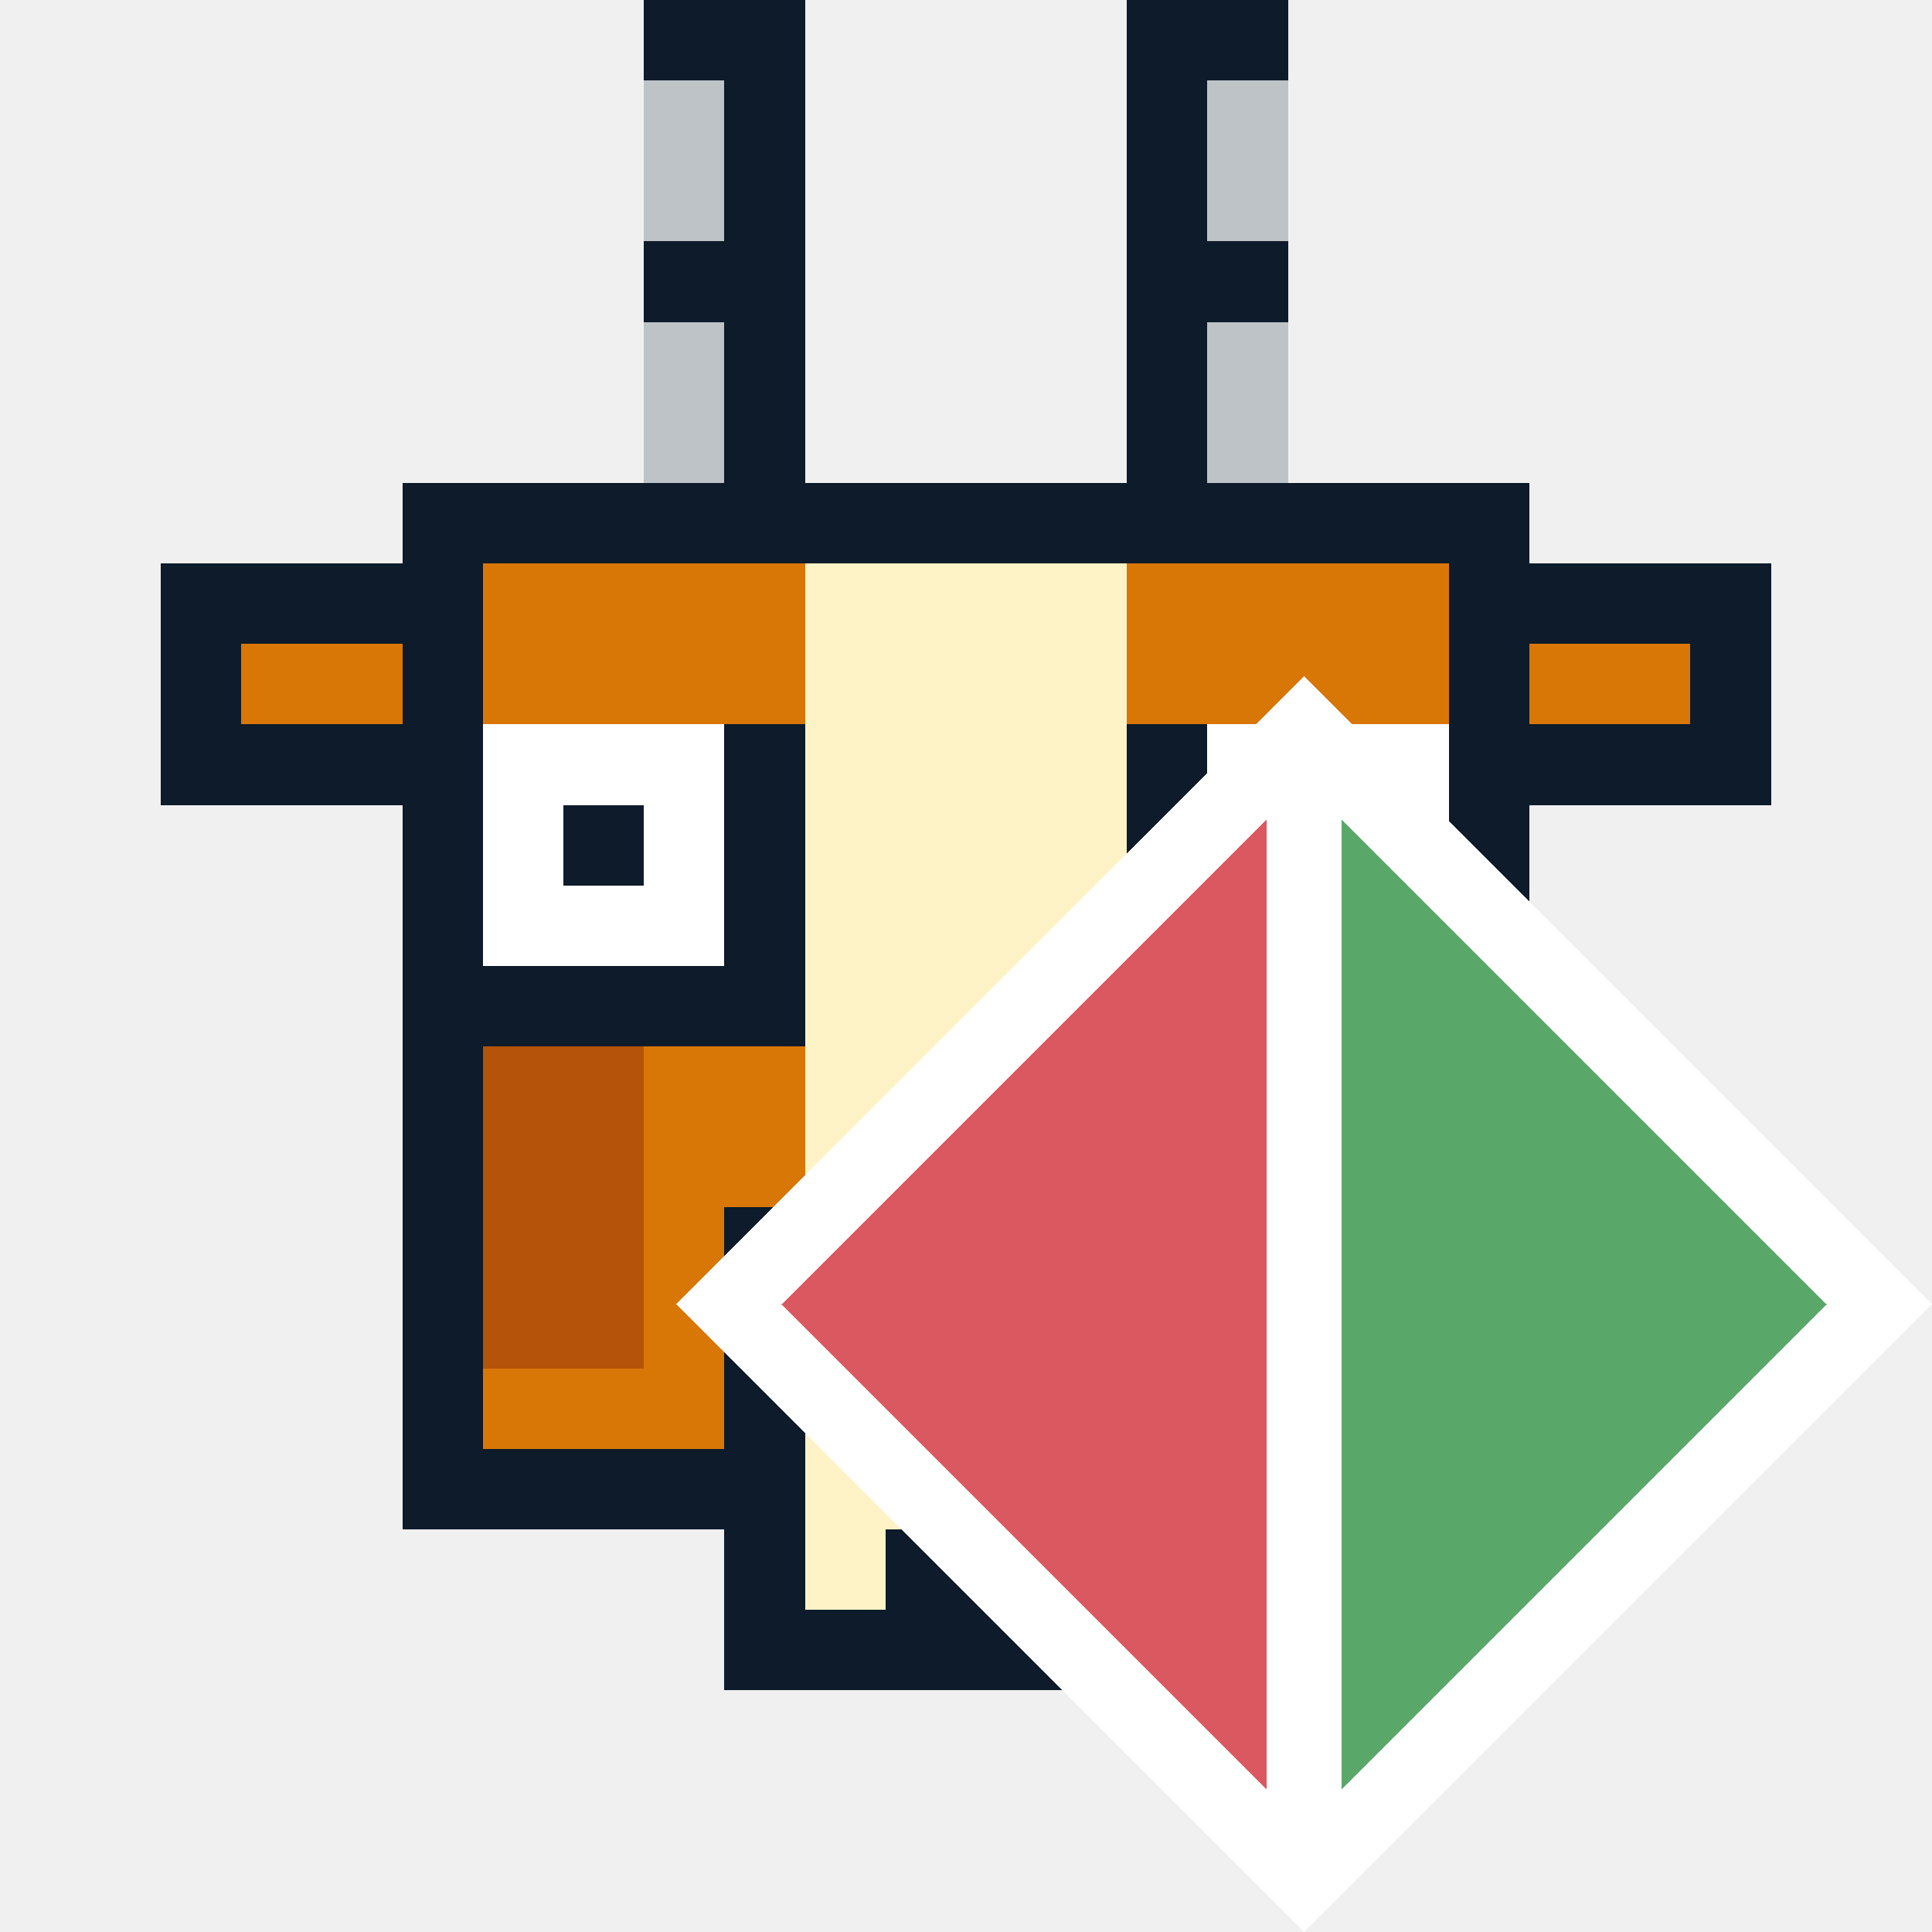
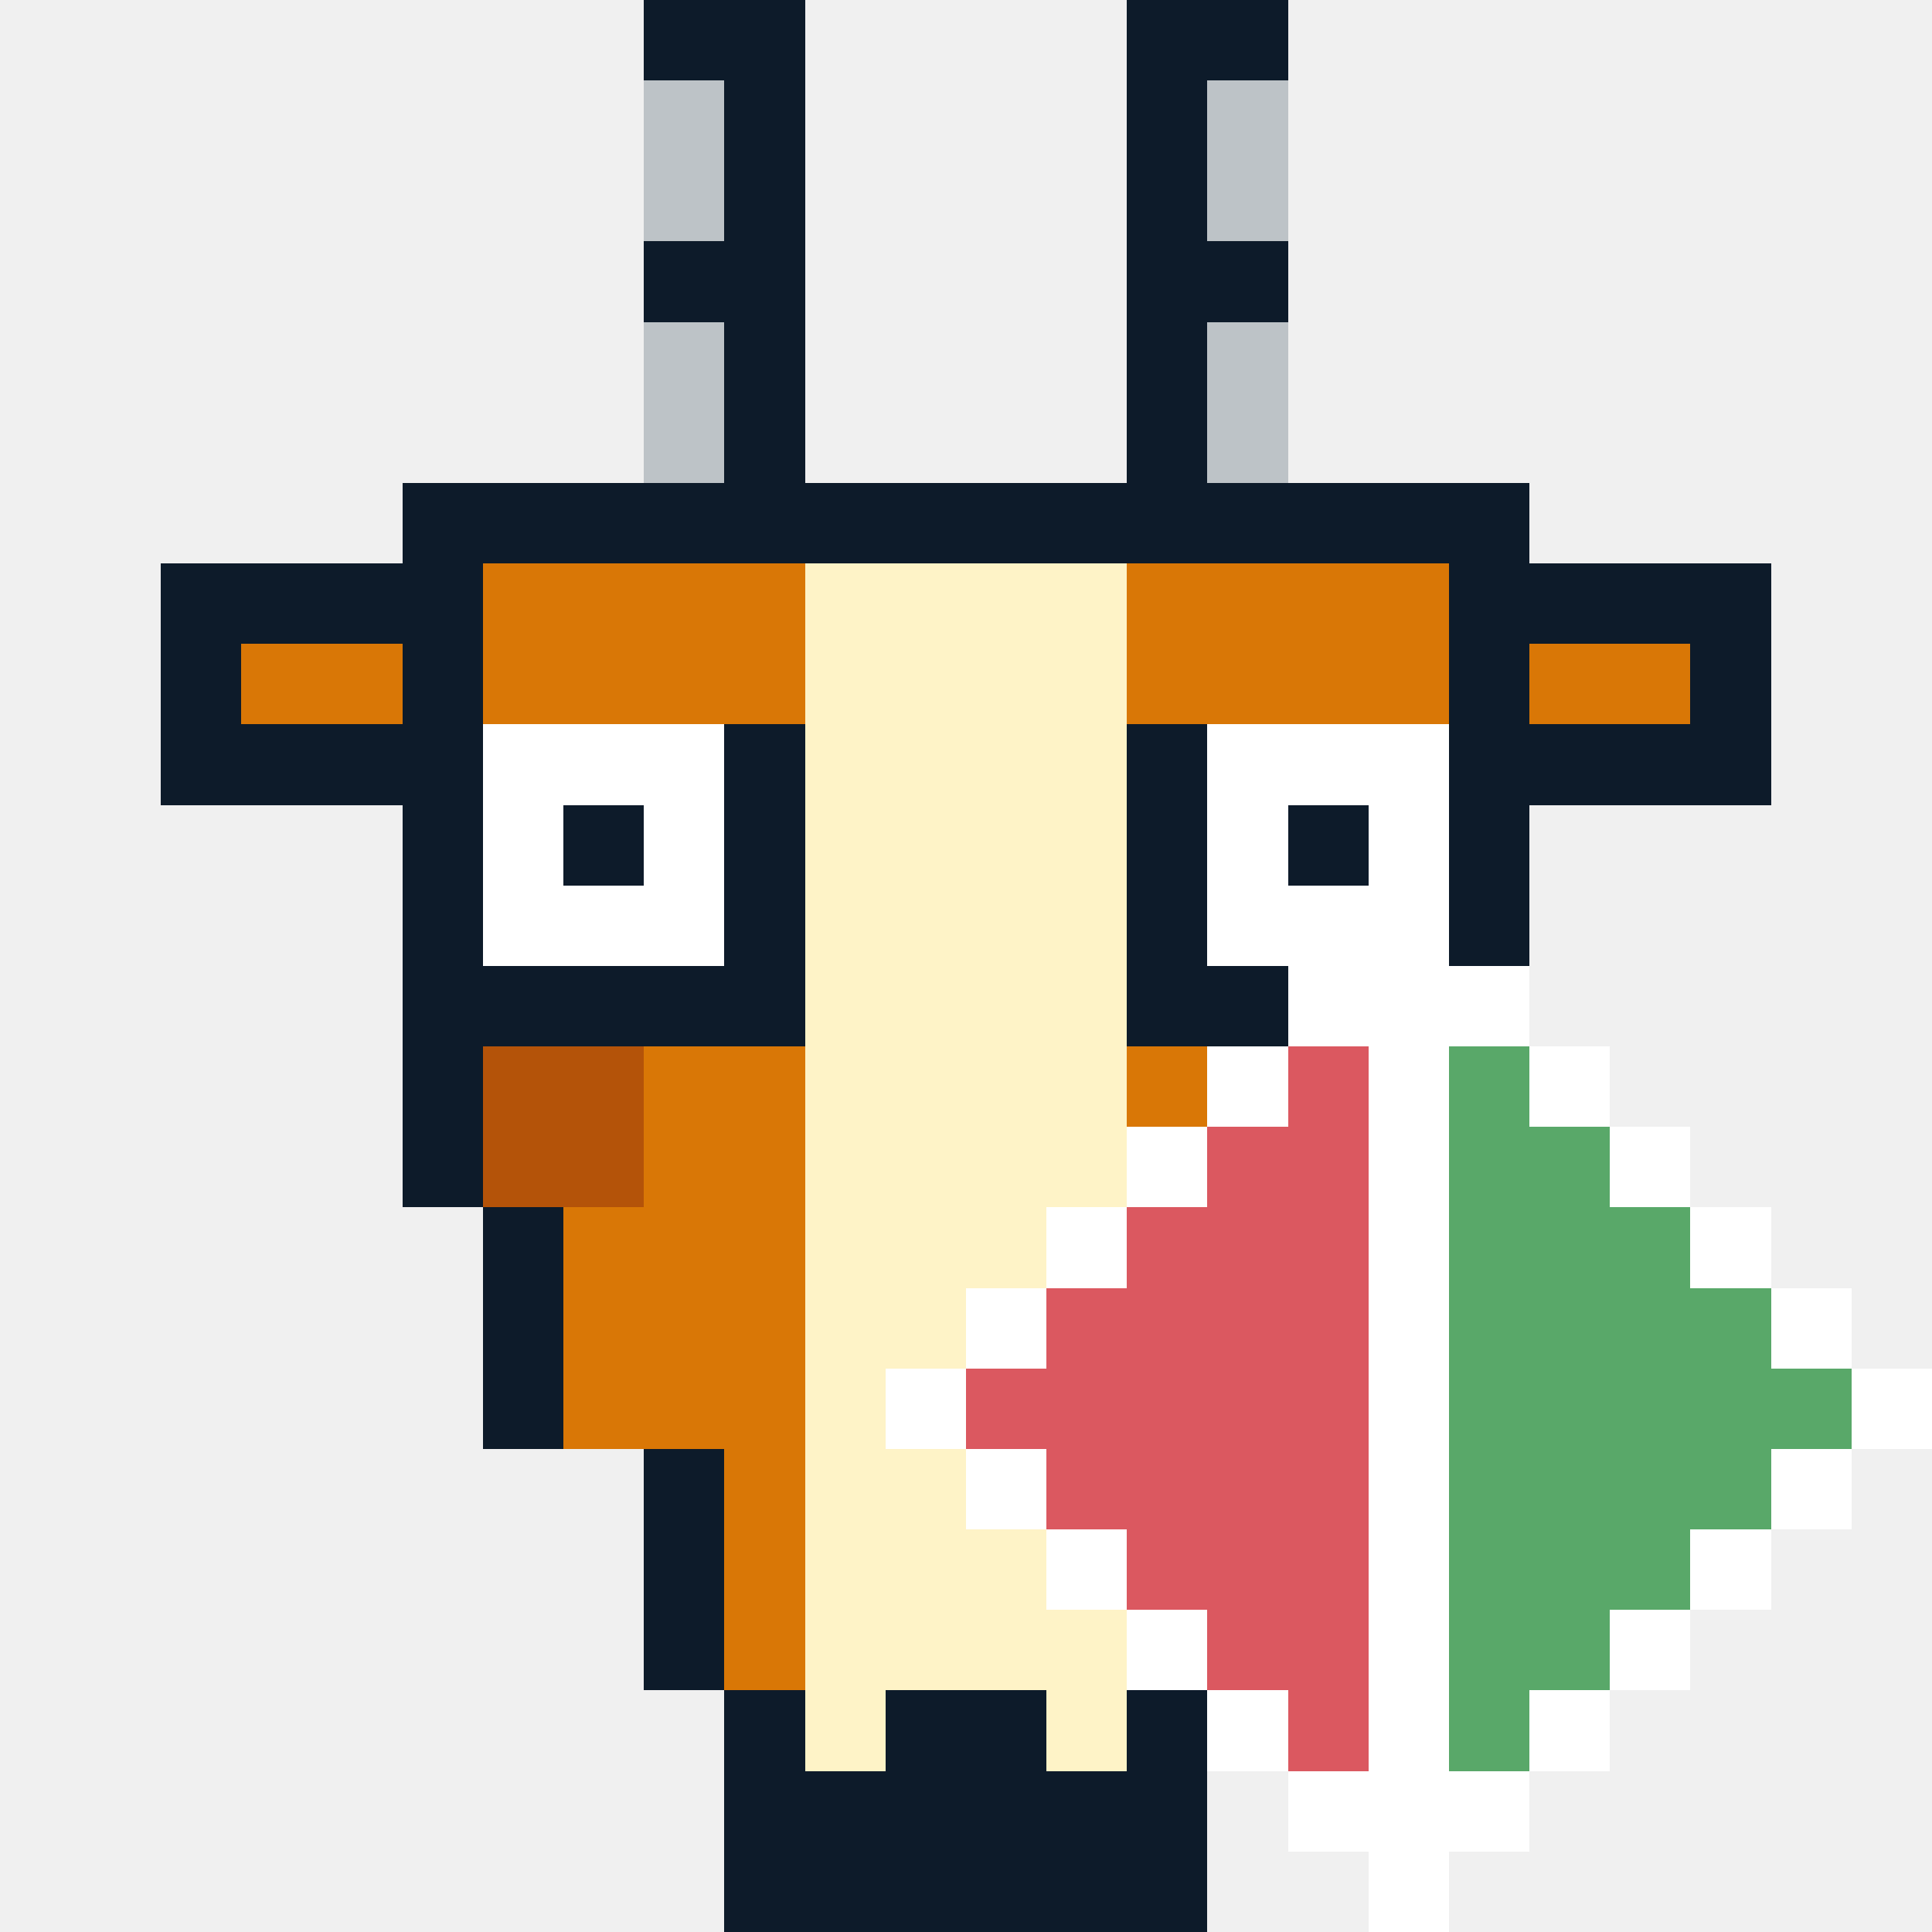
<svg xmlns="http://www.w3.org/2000/svg" viewBox="0 0 24 24" width="24" height="24" shape-rendering="crispEdges">
  <defs>
    <style>
            .outline-dark { fill: #0D1B2A; } /* Contornos fortes para contraste em telas escuras/claras */
            .fur-main     { fill: #D97706; } /* Tom de pele principal da gazela */
            .fur-shadow   { fill: #B45309; } /* Sombra e detalhes das bochechas */
            .fur-white    { fill: #FEF3C7; } /* Listra central do focinho */
            .horn-gray    { fill: #BDC3C7; } /* Chifres metálicos */
            .eye-white    { fill: #FFFFFF; } /* Olhos grandes estilo Go */
+             .test-red   { fill: #DB5860; } /* test badge left  ◀ */
+             .test-green { fill: #59A869; } /* test badge right ▶ */
+             .test-white { fill: #FFFFFF; } /* test badge diamond/gap */
        </style>
  </defs>
  <rect x="8" y="0" width="2" height="6" class="outline-dark" />
  <rect x="8" y="1" width="1" height="5" class="horn-gray" />
  <rect x="8" y="3" width="1" height="1" class="outline-dark" />
  <rect x="14" y="0" width="2" height="6" class="outline-dark" />
  <rect x="15" y="1" width="1" height="5" class="horn-gray" />
  <rect x="15" y="3" width="1" height="1" class="outline-dark" />
  <rect x="2" y="7" width="5" height="3" class="outline-dark" />
  <rect x="3" y="8" width="4" height="1" class="fur-main" />
  <rect x="17" y="7" width="5" height="3" class="outline-dark" />
  <rect x="17" y="8" width="4" height="1" class="fur-main" />
-   <rect x="5" y="6" width="14" height="13" class="outline-dark" />
-   <rect x="6" y="7" width="12" height="11" class="fur-main" />
-   <rect x="6" y="12" width="2" height="5" class="fur-shadow" />
-   <rect x="16" y="12" width="2" height="5" class="fur-shadow" />
-   <rect x="10" y="7" width="4" height="13" class="fur-white" />
-   <rect x="9" y="15" width="6" height="6" class="outline-dark" />
-   <rect x="10" y="15" width="4" height="5" class="fur-white" />
-   <rect x="11" y="19" width="2" height="1" class="outline-dark" />
+   <rect x="5" y="6" width="14" height="9" class="outline-dark" />
+   <rect x="6" y="15" width="12" height="3" class="outline-dark" />
+   <rect x="8" y="18" width="8" height="3" class="outline-dark" />
+   <rect x="9" y="21" width="6" height="3" class="outline-dark" />
+   <rect x="6" y="7" width="12" height="8" class="fur-main" />
+   <rect x="7" y="15" width="10" height="3" class="fur-main" />
+   <rect x="9" y="18" width="6" height="3" class="fur-main" />
+   <rect x="11" y="21" width="2" height="2" class="fur-main" />
+   <rect x="6" y="11" width="2" height="4" class="fur-shadow" />
+   <rect x="16" y="11" width="2" height="4" class="fur-shadow" />
+   <rect x="10" y="7" width="4" height="15" class="fur-white" />
+   <rect x="11" y="21" width="2" height="2" class="outline-dark" />
  <rect x="6" y="9" width="4" height="4" class="outline-dark" />
  <rect x="6" y="9" width="3" height="3" class="eye-white" />
  <rect x="7" y="10" width="1" height="1" class="outline-dark" />
-   <rect x="14" y="09" width="4" height="4" class="outline-dark" />
+   <rect x="14" y="9" width="4" height="4" class="outline-dark" />
  <rect x="15" y="9" width="3" height="3" class="eye-white" />
  <rect x="16" y="10" width="1" height="1" class="outline-dark" />
-   <svg x="8.4" y="8.4" width="15.6" height="15.6" viewBox="0 0 5 5" overflow="visible">
-     <polygon points="2.5,0 5,2.5 2.5,5 0,2.5" fill="#FFFFFF" />
-     <polygon points="2.35,0.57 2.35,4.43 0.42,2.5" fill="#DB5860" />
-     <polygon points="2.65,0.57 2.65,4.43 4.58,2.5" fill="#59A869" />
-   </svg>
+   <rect x="11" y="17" width="1" height="1" class="test-white" />
+   <rect x="12" y="16" width="1" height="1" class="test-white" />
+   <rect x="12" y="18" width="1" height="1" class="test-white" />
+   <rect x="13" y="15" width="1" height="1" class="test-white" />
+   <rect x="13" y="19" width="1" height="1" class="test-white" />
+   <rect x="14" y="14" width="1" height="1" class="test-white" />
+   <rect x="14" y="20" width="1" height="1" class="test-white" />
+   <rect x="15" y="13" width="1" height="1" class="test-white" />
+   <rect x="15" y="21" width="1" height="1" class="test-white" />
+   <rect x="16" y="12" width="1" height="1" class="test-white" />
+   <rect x="16" y="22" width="1" height="1" class="test-white" />
+   <rect x="17" y="11" width="1" height="1" class="test-white" />
+   <rect x="17" y="12" width="1" height="1" class="test-white" />
+   <rect x="17" y="13" width="1" height="1" class="test-white" />
+   <rect x="17" y="14" width="1" height="1" class="test-white" />
+   <rect x="17" y="15" width="1" height="1" class="test-white" />
+   <rect x="17" y="16" width="1" height="1" class="test-white" />
+   <rect x="17" y="17" width="1" height="1" class="test-white" />
+   <rect x="17" y="18" width="1" height="1" class="test-white" />
+   <rect x="17" y="19" width="1" height="1" class="test-white" />
+   <rect x="17" y="20" width="1" height="1" class="test-white" />
+   <rect x="17" y="21" width="1" height="1" class="test-white" />
+   <rect x="17" y="22" width="1" height="1" class="test-white" />
+   <rect x="17" y="23" width="1" height="1" class="test-white" />
+   <rect x="18" y="12" width="1" height="1" class="test-white" />
+   <rect x="18" y="22" width="1" height="1" class="test-white" />
+   <rect x="19" y="13" width="1" height="1" class="test-white" />
+   <rect x="19" y="21" width="1" height="1" class="test-white" />
+   <rect x="20" y="14" width="1" height="1" class="test-white" />
+   <rect x="20" y="20" width="1" height="1" class="test-white" />
+   <rect x="21" y="15" width="1" height="1" class="test-white" />
+   <rect x="21" y="19" width="1" height="1" class="test-white" />
+   <rect x="22" y="16" width="1" height="1" class="test-white" />
+   <rect x="22" y="18" width="1" height="1" class="test-white" />
+   <rect x="23" y="17" width="1" height="1" class="test-white" />
+   <rect x="12" y="17" width="1" height="1" class="test-red" />
+   <rect x="13" y="16" width="1" height="1" class="test-red" />
+   <rect x="13" y="17" width="1" height="1" class="test-red" />
+   <rect x="13" y="18" width="1" height="1" class="test-red" />
+   <rect x="14" y="15" width="1" height="1" class="test-red" />
+   <rect x="14" y="16" width="1" height="1" class="test-red" />
+   <rect x="14" y="17" width="1" height="1" class="test-red" />
+   <rect x="14" y="18" width="1" height="1" class="test-red" />
+   <rect x="14" y="19" width="1" height="1" class="test-red" />
+   <rect x="15" y="14" width="1" height="1" class="test-red" />
+   <rect x="15" y="15" width="1" height="1" class="test-red" />
+   <rect x="15" y="16" width="1" height="1" class="test-red" />
+   <rect x="15" y="17" width="1" height="1" class="test-red" />
+   <rect x="15" y="18" width="1" height="1" class="test-red" />
+   <rect x="15" y="19" width="1" height="1" class="test-red" />
+   <rect x="15" y="20" width="1" height="1" class="test-red" />
+   <rect x="16" y="13" width="1" height="1" class="test-red" />
+   <rect x="16" y="14" width="1" height="1" class="test-red" />
+   <rect x="16" y="15" width="1" height="1" class="test-red" />
+   <rect x="16" y="16" width="1" height="1" class="test-red" />
+   <rect x="16" y="17" width="1" height="1" class="test-red" />
+   <rect x="16" y="18" width="1" height="1" class="test-red" />
+   <rect x="16" y="19" width="1" height="1" class="test-red" />
+   <rect x="16" y="20" width="1" height="1" class="test-red" />
+   <rect x="16" y="21" width="1" height="1" class="test-red" />
+   <rect x="18" y="13" width="1" height="1" class="test-green" />
+   <rect x="18" y="14" width="1" height="1" class="test-green" />
+   <rect x="18" y="15" width="1" height="1" class="test-green" />
+   <rect x="18" y="16" width="1" height="1" class="test-green" />
+   <rect x="18" y="17" width="1" height="1" class="test-green" />
+   <rect x="18" y="18" width="1" height="1" class="test-green" />
+   <rect x="18" y="19" width="1" height="1" class="test-green" />
+   <rect x="18" y="20" width="1" height="1" class="test-green" />
+   <rect x="18" y="21" width="1" height="1" class="test-green" />
+   <rect x="19" y="14" width="1" height="1" class="test-green" />
+   <rect x="19" y="15" width="1" height="1" class="test-green" />
+   <rect x="19" y="16" width="1" height="1" class="test-green" />
+   <rect x="19" y="17" width="1" height="1" class="test-green" />
+   <rect x="19" y="18" width="1" height="1" class="test-green" />
+   <rect x="19" y="19" width="1" height="1" class="test-green" />
+   <rect x="19" y="20" width="1" height="1" class="test-green" />
+   <rect x="20" y="15" width="1" height="1" class="test-green" />
+   <rect x="20" y="16" width="1" height="1" class="test-green" />
+   <rect x="20" y="17" width="1" height="1" class="test-green" />
+   <rect x="20" y="18" width="1" height="1" class="test-green" />
+   <rect x="20" y="19" width="1" height="1" class="test-green" />
+   <rect x="21" y="16" width="1" height="1" class="test-green" />
+   <rect x="21" y="17" width="1" height="1" class="test-green" />
+   <rect x="21" y="18" width="1" height="1" class="test-green" />
+   <rect x="22" y="17" width="1" height="1" class="test-green" />
</svg>
